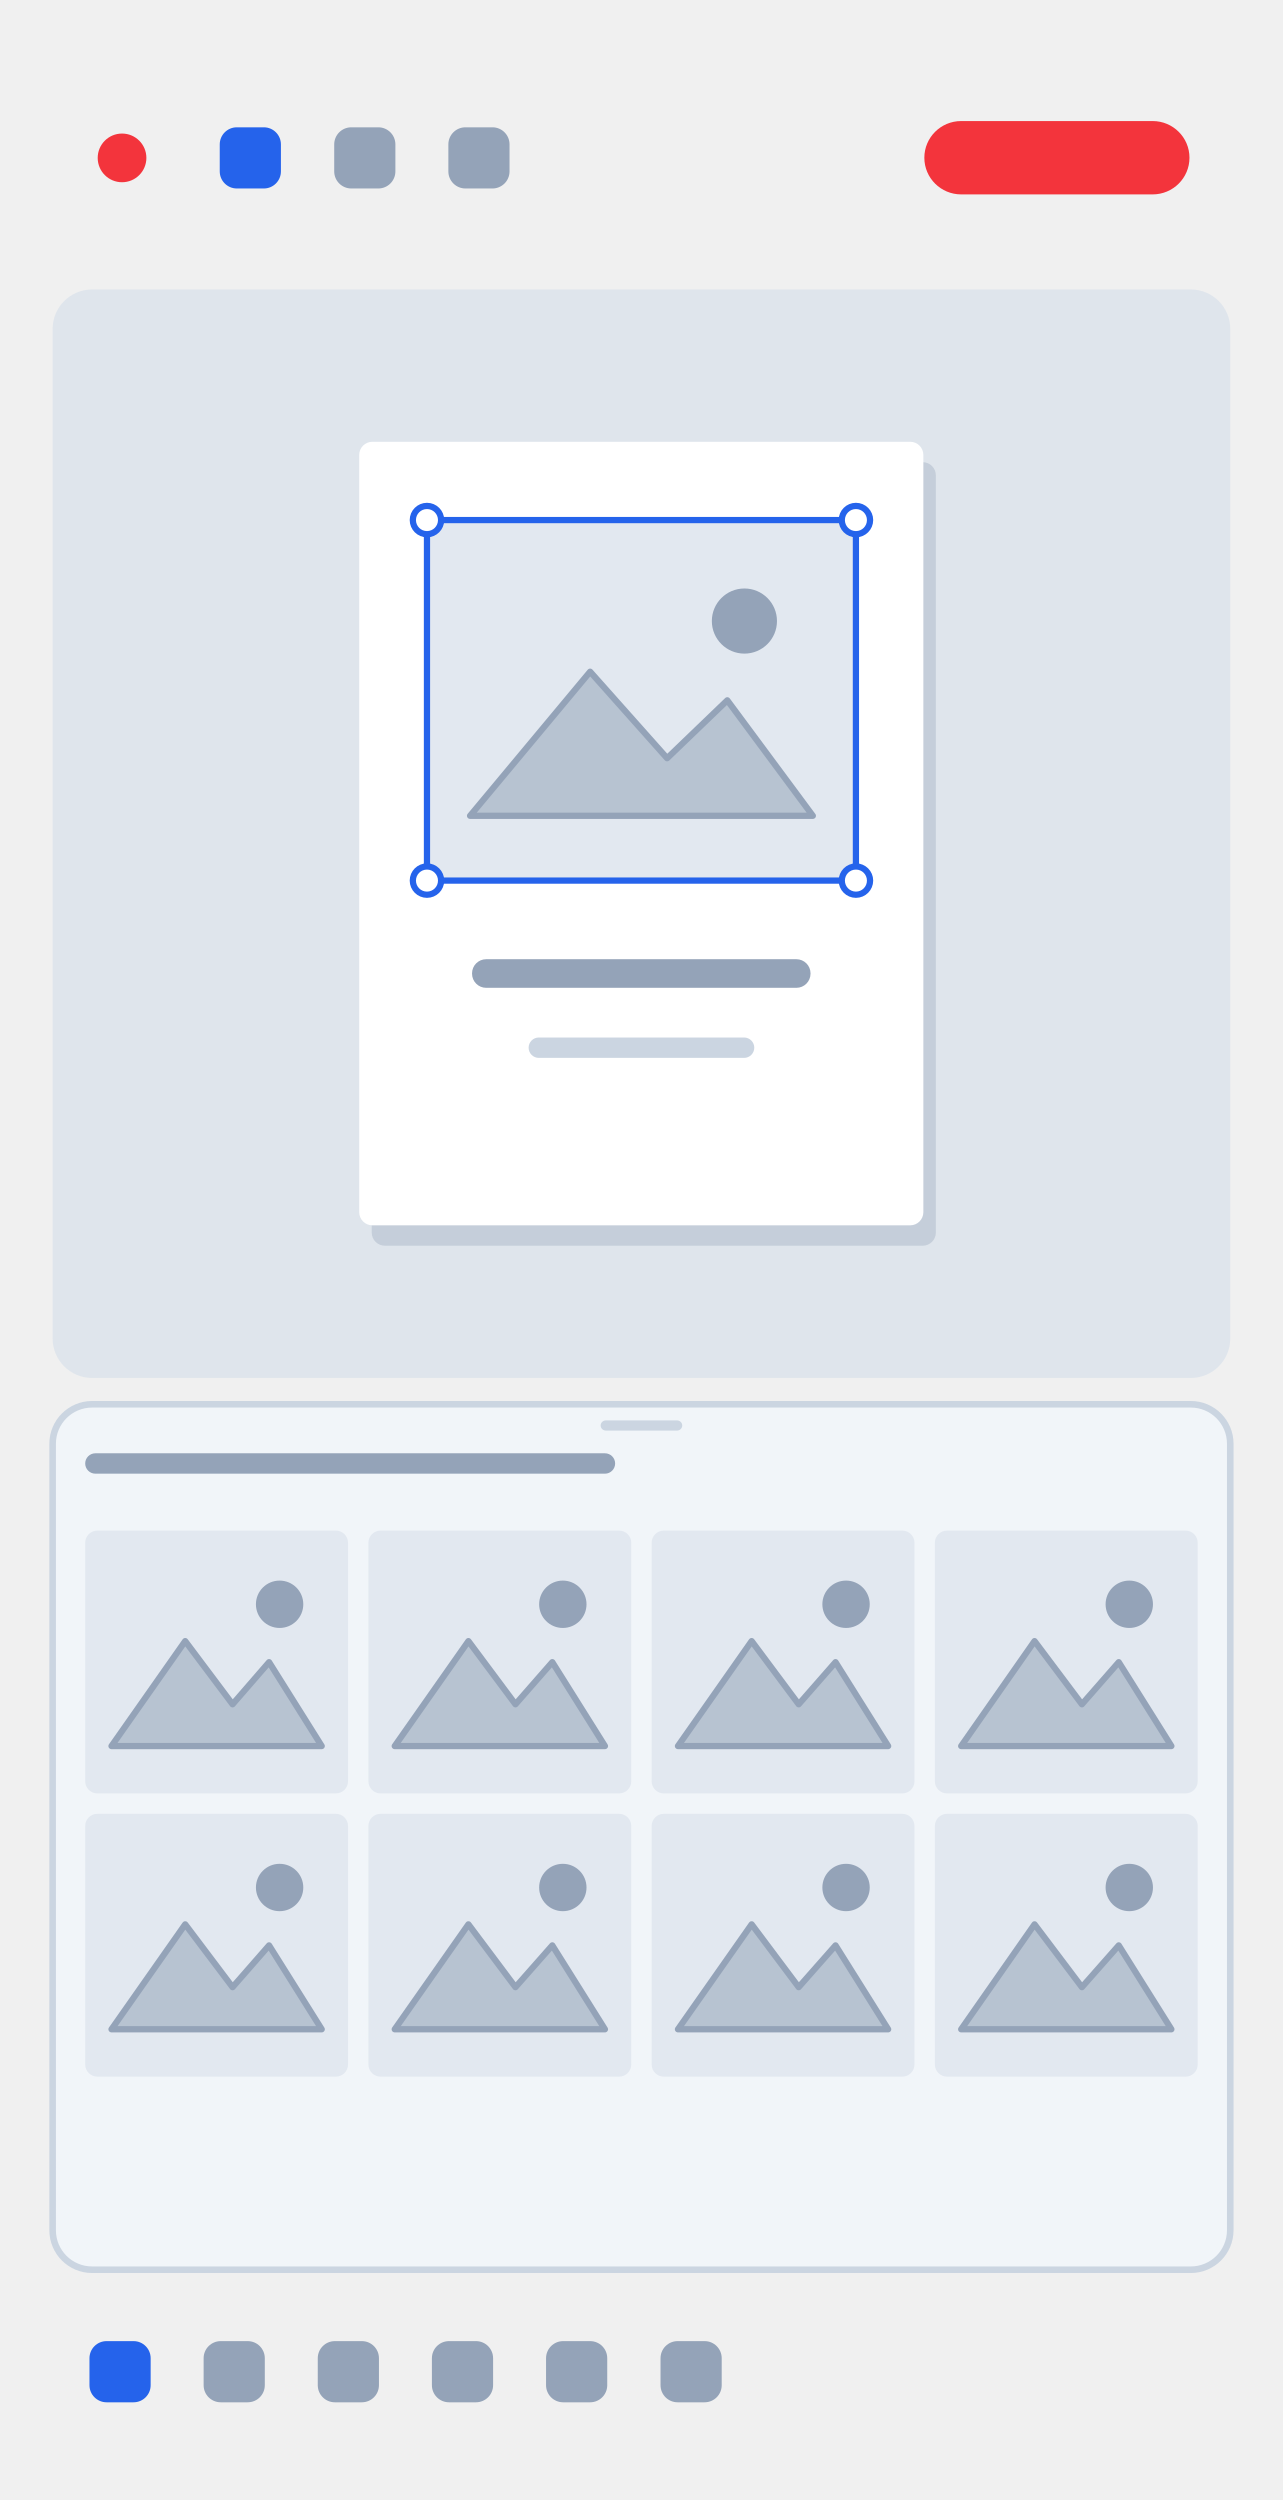
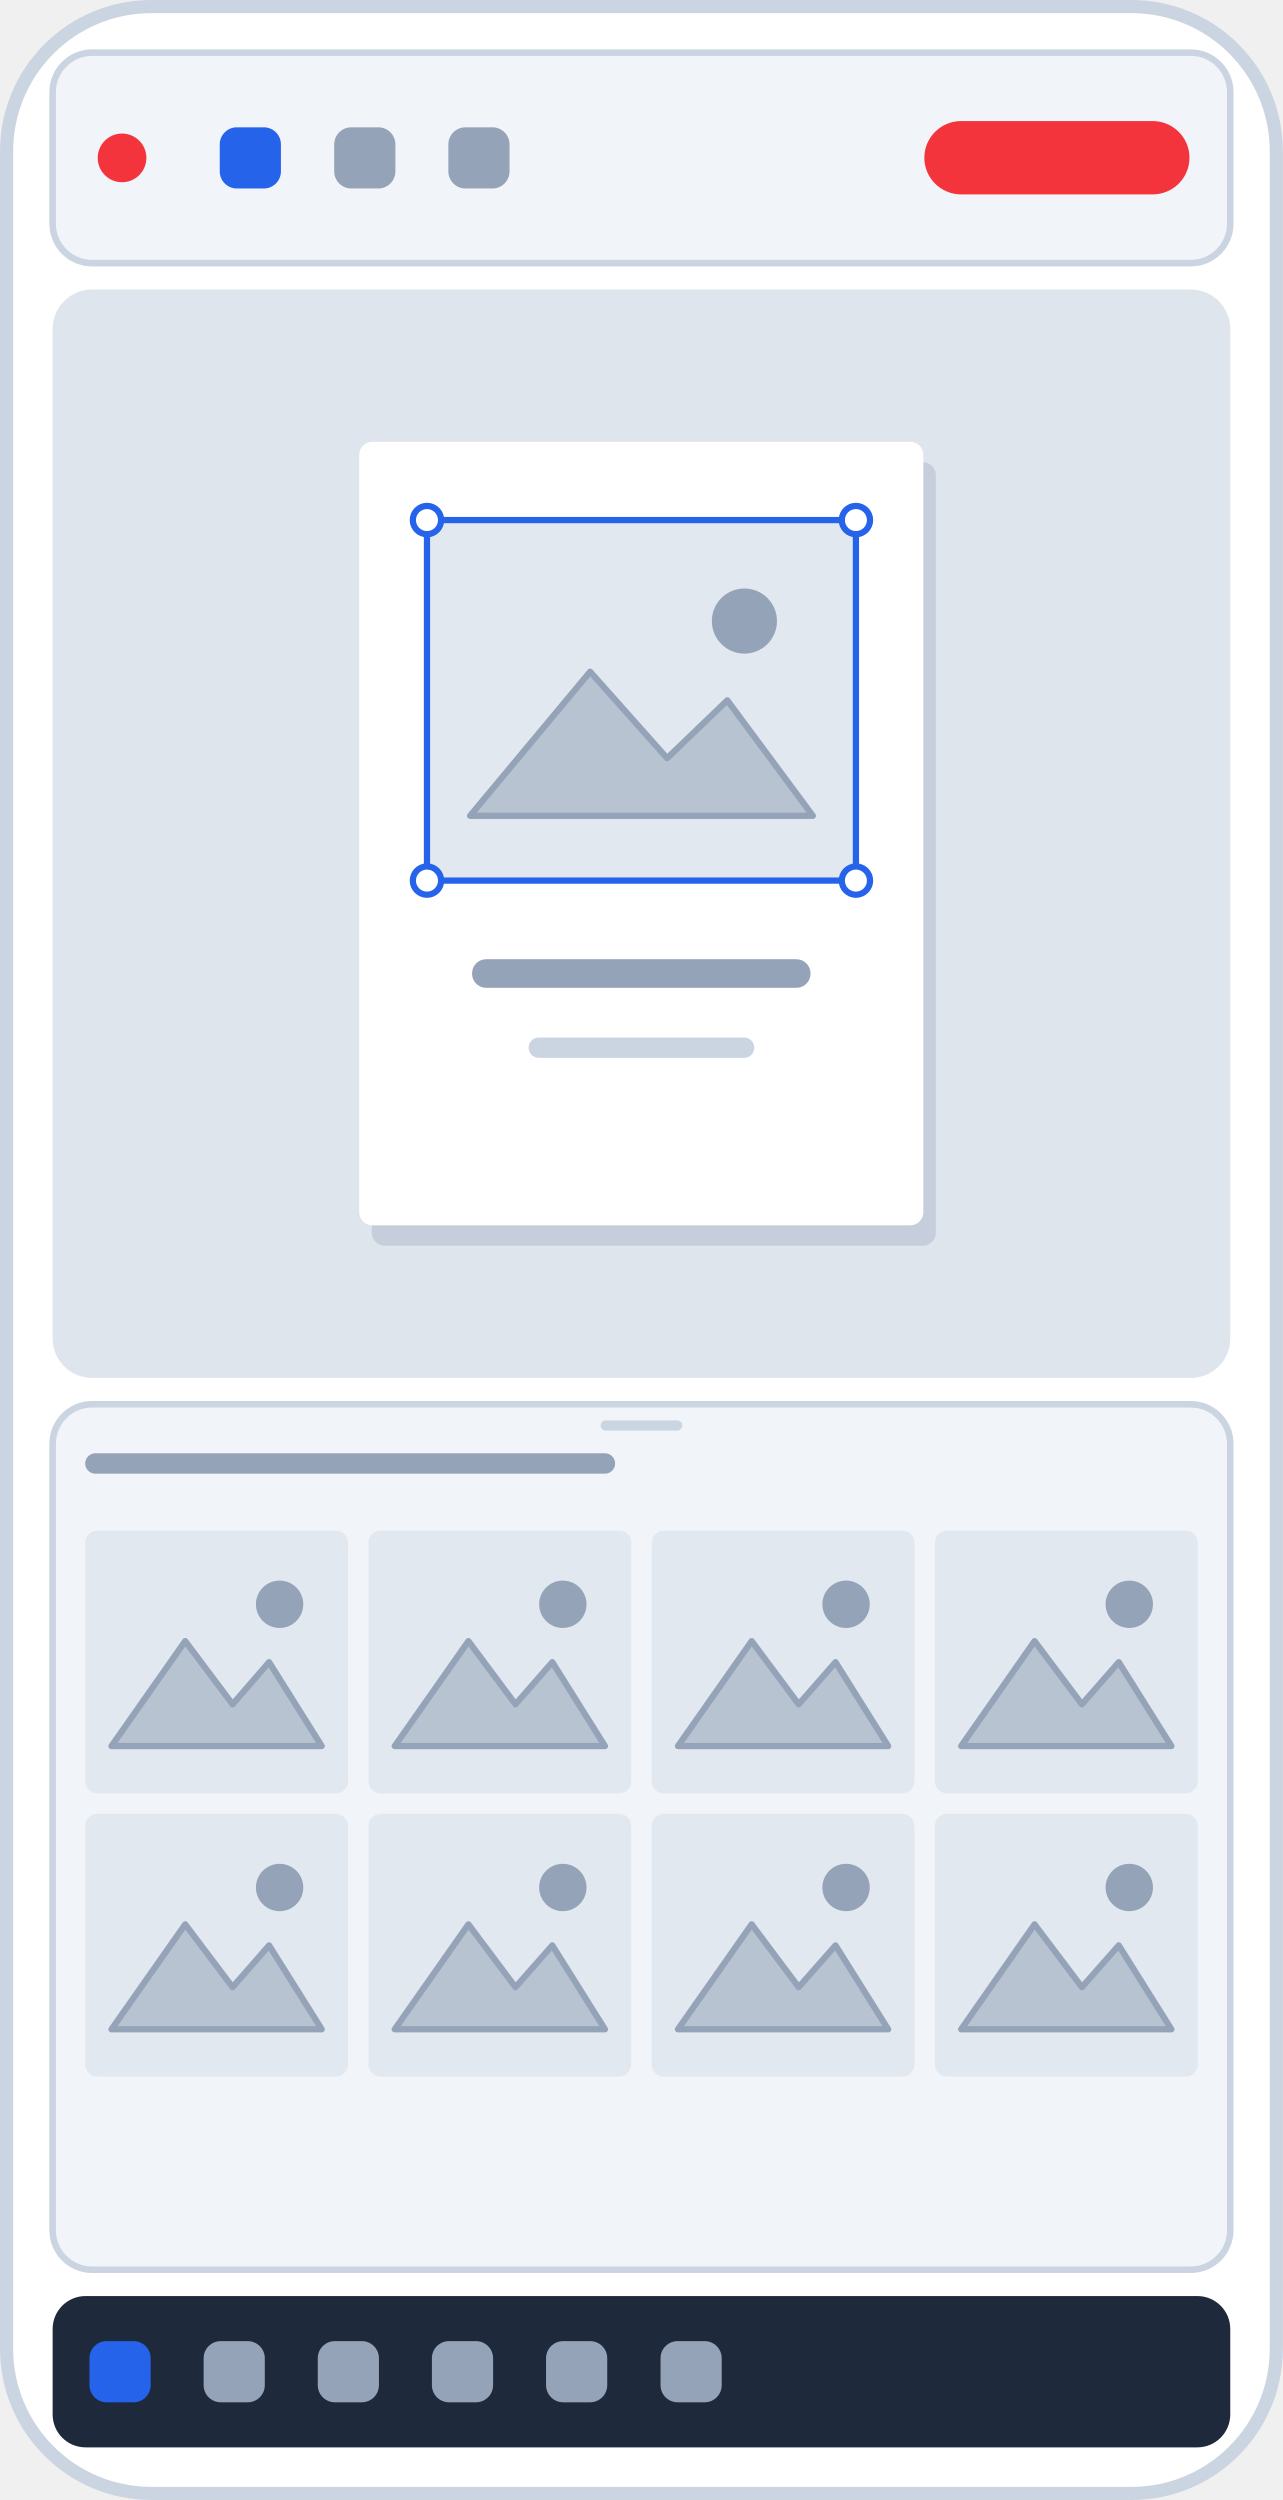
<svg xmlns="http://www.w3.org/2000/svg" viewBox="0 0 390 760" role="img">
-   <rect x="2" y="2" rx="44" fill="#ffffff" stroke="#cbd5e1" stroke-width="4" />
+   <rect x="2" y="2" width="386" height="756" rx="44" fill="#ffffff" stroke="#cbd5e1" stroke-width="4" />
  <g>
-     <rect x="16" y="16" rx="12" fill="#f1f5f9" stroke="#cbd5e1" stroke-width="2" />
+     <rect x="16" y="16" width="358" height="64" rx="12" fill="#f1f5f9" stroke="#cbd5e1" stroke-width="2" />
    <circle cx="37.1" cy="48" r="7.4" fill="#f3343c" />
    <rect x="66.8" y="38.7" width="18.6" height="18.6" rx="5.2" fill="#2563eb" />
    <rect x="101.6" y="38.7" width="18.6" height="18.6" rx="5.2" fill="#94a3b8" />
    <rect x="136.3" y="38.7" width="18.6" height="18.6" rx="5.2" fill="#94a3b8" />
    <rect x="281" y="36.8" width="80.6" height="22.3" rx="11.2" fill="#f3343c" />
  </g>
  <g>
    <rect x="16" y="88" width="358" height="330.9" rx="12" fill="#dfe5ec" />
    <rect x="113" y="140.5" width="171.5" height="238.2" rx="4" fill="#94a3b8" fill-opacity="0.35" />
    <rect x="109.2" y="134.3" width="171.5" height="238.2" rx="4" fill="#ffffff" />
    <rect x="129.8" y="158.1" width="130.4" height="109.6" rx="3.7" fill="#e2e8f0" />
    <path d="M142.9 248 L179.4 204.2 L202.8 230.5 L221.1 212.9 L247.1 248 Z" fill="#94a3b8" fill-opacity="0.55" stroke="#94a3b8" stroke-width="1.9" stroke-linejoin="round" />
    <circle cx="226.3" cy="188.8" r="9.9" fill="#94a3b8" />
    <rect x="143.5" y="291.6" width="102.9" height="8.7" rx="4.3" fill="#94a3b8" />
    <rect x="160.7" y="315.4" width="68.6" height="6.2" rx="3.1" fill="#cbd5e1" />
    <rect x="129.8" y="158.1" width="130.4" height="109.6" fill="none" stroke="#2563eb" stroke-width="1.9" />
    <circle cx="129.8" cy="158.1" r="4.3" fill="#ffffff" stroke="#2563eb" stroke-width="1.9" />
    <circle cx="260.2" cy="158.1" r="4.3" fill="#ffffff" stroke="#2563eb" stroke-width="1.9" />
    <circle cx="129.8" cy="267.7" r="4.3" fill="#ffffff" stroke="#2563eb" stroke-width="1.9" />
    <circle cx="260.2" cy="267.7" r="4.3" fill="#ffffff" stroke="#2563eb" stroke-width="1.9" />
  </g>
  <g>
    <rect x="16" y="426.9" width="358" height="263.1" rx="12" fill="#f1f5f9" stroke="#cbd5e1" stroke-width="2" />
    <rect x="182.6" y="431.8" width="24.8" height="3.1" rx="1.6" fill="#cbd5e1" />
    <rect x="25.9" y="441.8" width="161.1" height="6.2" rx="3.1" fill="#94a3b8" />
    <rect x="25.9" y="465.3" width="79.9" height="79.9" rx="3.7" fill="#e2e8f0" />
    <path d="M33.9 530.8 L56.3 498.9 L70.7 518.1 L81.8 505.3 L97.8 530.8 Z" fill="#94a3b8" fill-opacity="0.55" stroke="#94a3b8" stroke-width="1.9" stroke-linejoin="round" />
    <circle cx="85" cy="487.7" r="7.2" fill="#94a3b8" />
    <rect x="112" y="465.3" width="79.9" height="79.9" rx="3.7" fill="#e2e8f0" />
    <path d="M120 530.8 L142.4 498.9 L156.7 518.1 L167.9 505.3 L183.9 530.8 Z" fill="#94a3b8" fill-opacity="0.55" stroke="#94a3b8" stroke-width="1.9" stroke-linejoin="round" />
    <circle cx="171.1" cy="487.7" r="7.2" fill="#94a3b8" />
    <rect x="198.1" y="465.3" width="79.9" height="79.9" rx="3.7" fill="#e2e8f0" />
    <path d="M206.1 530.8 L228.5 498.9 L242.8 518.1 L254 505.3 L270 530.8 Z" fill="#94a3b8" fill-opacity="0.55" stroke="#94a3b8" stroke-width="1.9" stroke-linejoin="round" />
    <circle cx="257.2" cy="487.7" r="7.2" fill="#94a3b8" />
    <rect x="284.2" y="465.3" width="79.9" height="79.9" rx="3.7" fill="#e2e8f0" />
    <path d="M292.2 530.8 L314.5 498.9 L328.9 518.1 L340.1 505.3 L356.1 530.8 Z" fill="#94a3b8" fill-opacity="0.55" stroke="#94a3b8" stroke-width="1.9" stroke-linejoin="round" />
    <circle cx="343.3" cy="487.7" r="7.2" fill="#94a3b8" />
    <rect x="25.9" y="551.4" width="79.9" height="79.9" rx="3.7" fill="#e2e8f0" />
    <path d="M33.9 616.9 L56.3 585 L70.7 604.1 L81.8 591.4 L97.8 616.9 Z" fill="#94a3b8" fill-opacity="0.55" stroke="#94a3b8" stroke-width="1.9" stroke-linejoin="round" />
    <circle cx="85" cy="573.8" r="7.2" fill="#94a3b8" />
    <rect x="112" y="551.4" width="79.9" height="79.9" rx="3.7" fill="#e2e8f0" />
    <path d="M120 616.9 L142.4 585 L156.7 604.1 L167.9 591.4 L183.9 616.9 Z" fill="#94a3b8" fill-opacity="0.55" stroke="#94a3b8" stroke-width="1.9" stroke-linejoin="round" />
    <circle cx="171.1" cy="573.8" r="7.2" fill="#94a3b8" />
    <rect x="198.1" y="551.4" width="79.9" height="79.9" rx="3.7" fill="#e2e8f0" />
    <path d="M206.1 616.9 L228.5 585 L242.8 604.1 L254 591.4 L270 616.9 Z" fill="#94a3b8" fill-opacity="0.55" stroke="#94a3b8" stroke-width="1.9" stroke-linejoin="round" />
    <circle cx="257.2" cy="573.8" r="7.2" fill="#94a3b8" />
    <rect x="284.2" y="551.4" width="79.9" height="79.9" rx="3.7" fill="#e2e8f0" />
    <path d="M292.2 616.9 L314.5 585 L328.9 604.1 L340.1 591.4 L356.1 616.9 Z" fill="#94a3b8" fill-opacity="0.55" stroke="#94a3b8" stroke-width="1.9" stroke-linejoin="round" />
    <circle cx="343.3" cy="573.8" r="7.2" fill="#94a3b8" />
  </g>
  <g>
-     <rect x="16" y="698" rx="10" fill="#1e293b" />
+     <rect x="16" y="698" width="358" height="46" rx="10" fill="#1e293b" />
    <rect x="27.2" y="711.7" width="18.6" height="18.6" rx="5.2" fill="#2563eb" />
    <rect x="61.9" y="711.7" width="18.6" height="18.6" rx="5.2" fill="#94a3b8" />
    <rect x="96.6" y="711.7" width="18.6" height="18.6" rx="5.2" fill="#94a3b8" />
    <rect x="131.3" y="711.7" width="18.6" height="18.6" rx="5.2" fill="#94a3b8" />
    <rect x="166" y="711.7" width="18.6" height="18.6" rx="5.2" fill="#94a3b8" />
    <rect x="200.8" y="711.7" width="18.6" height="18.6" rx="5.2" fill="#94a3b8" />
  </g>
</svg>
